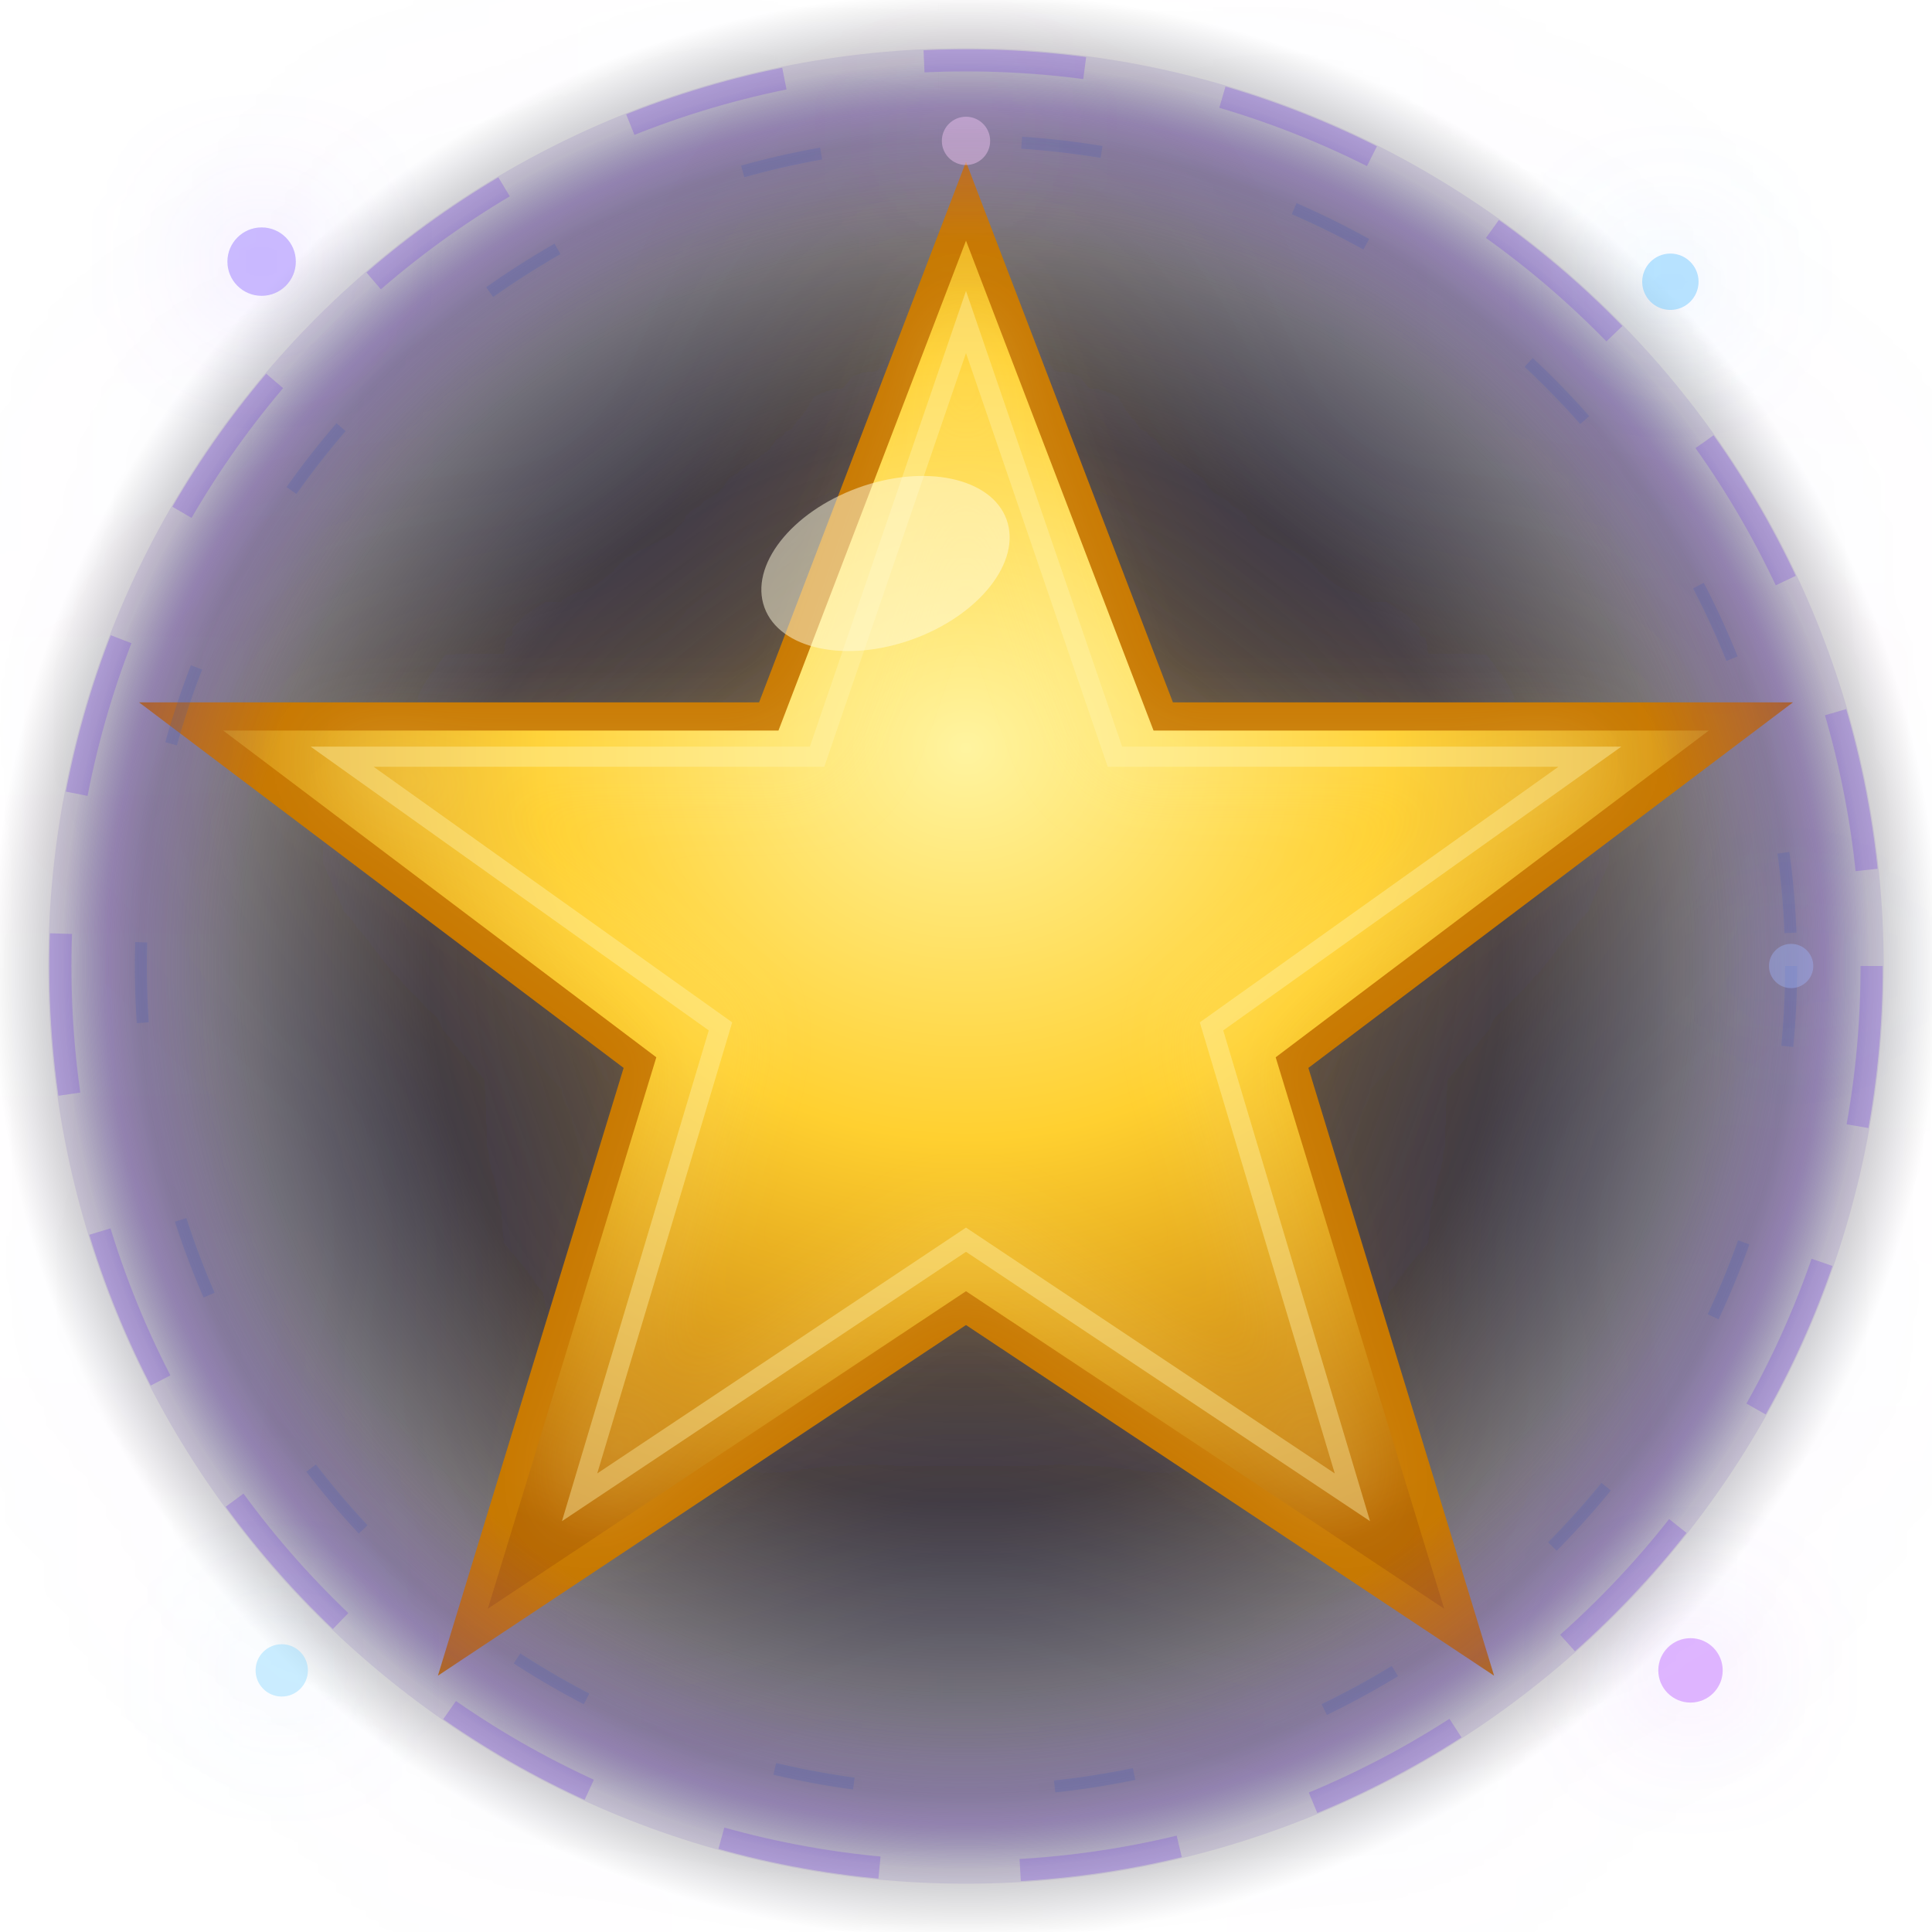
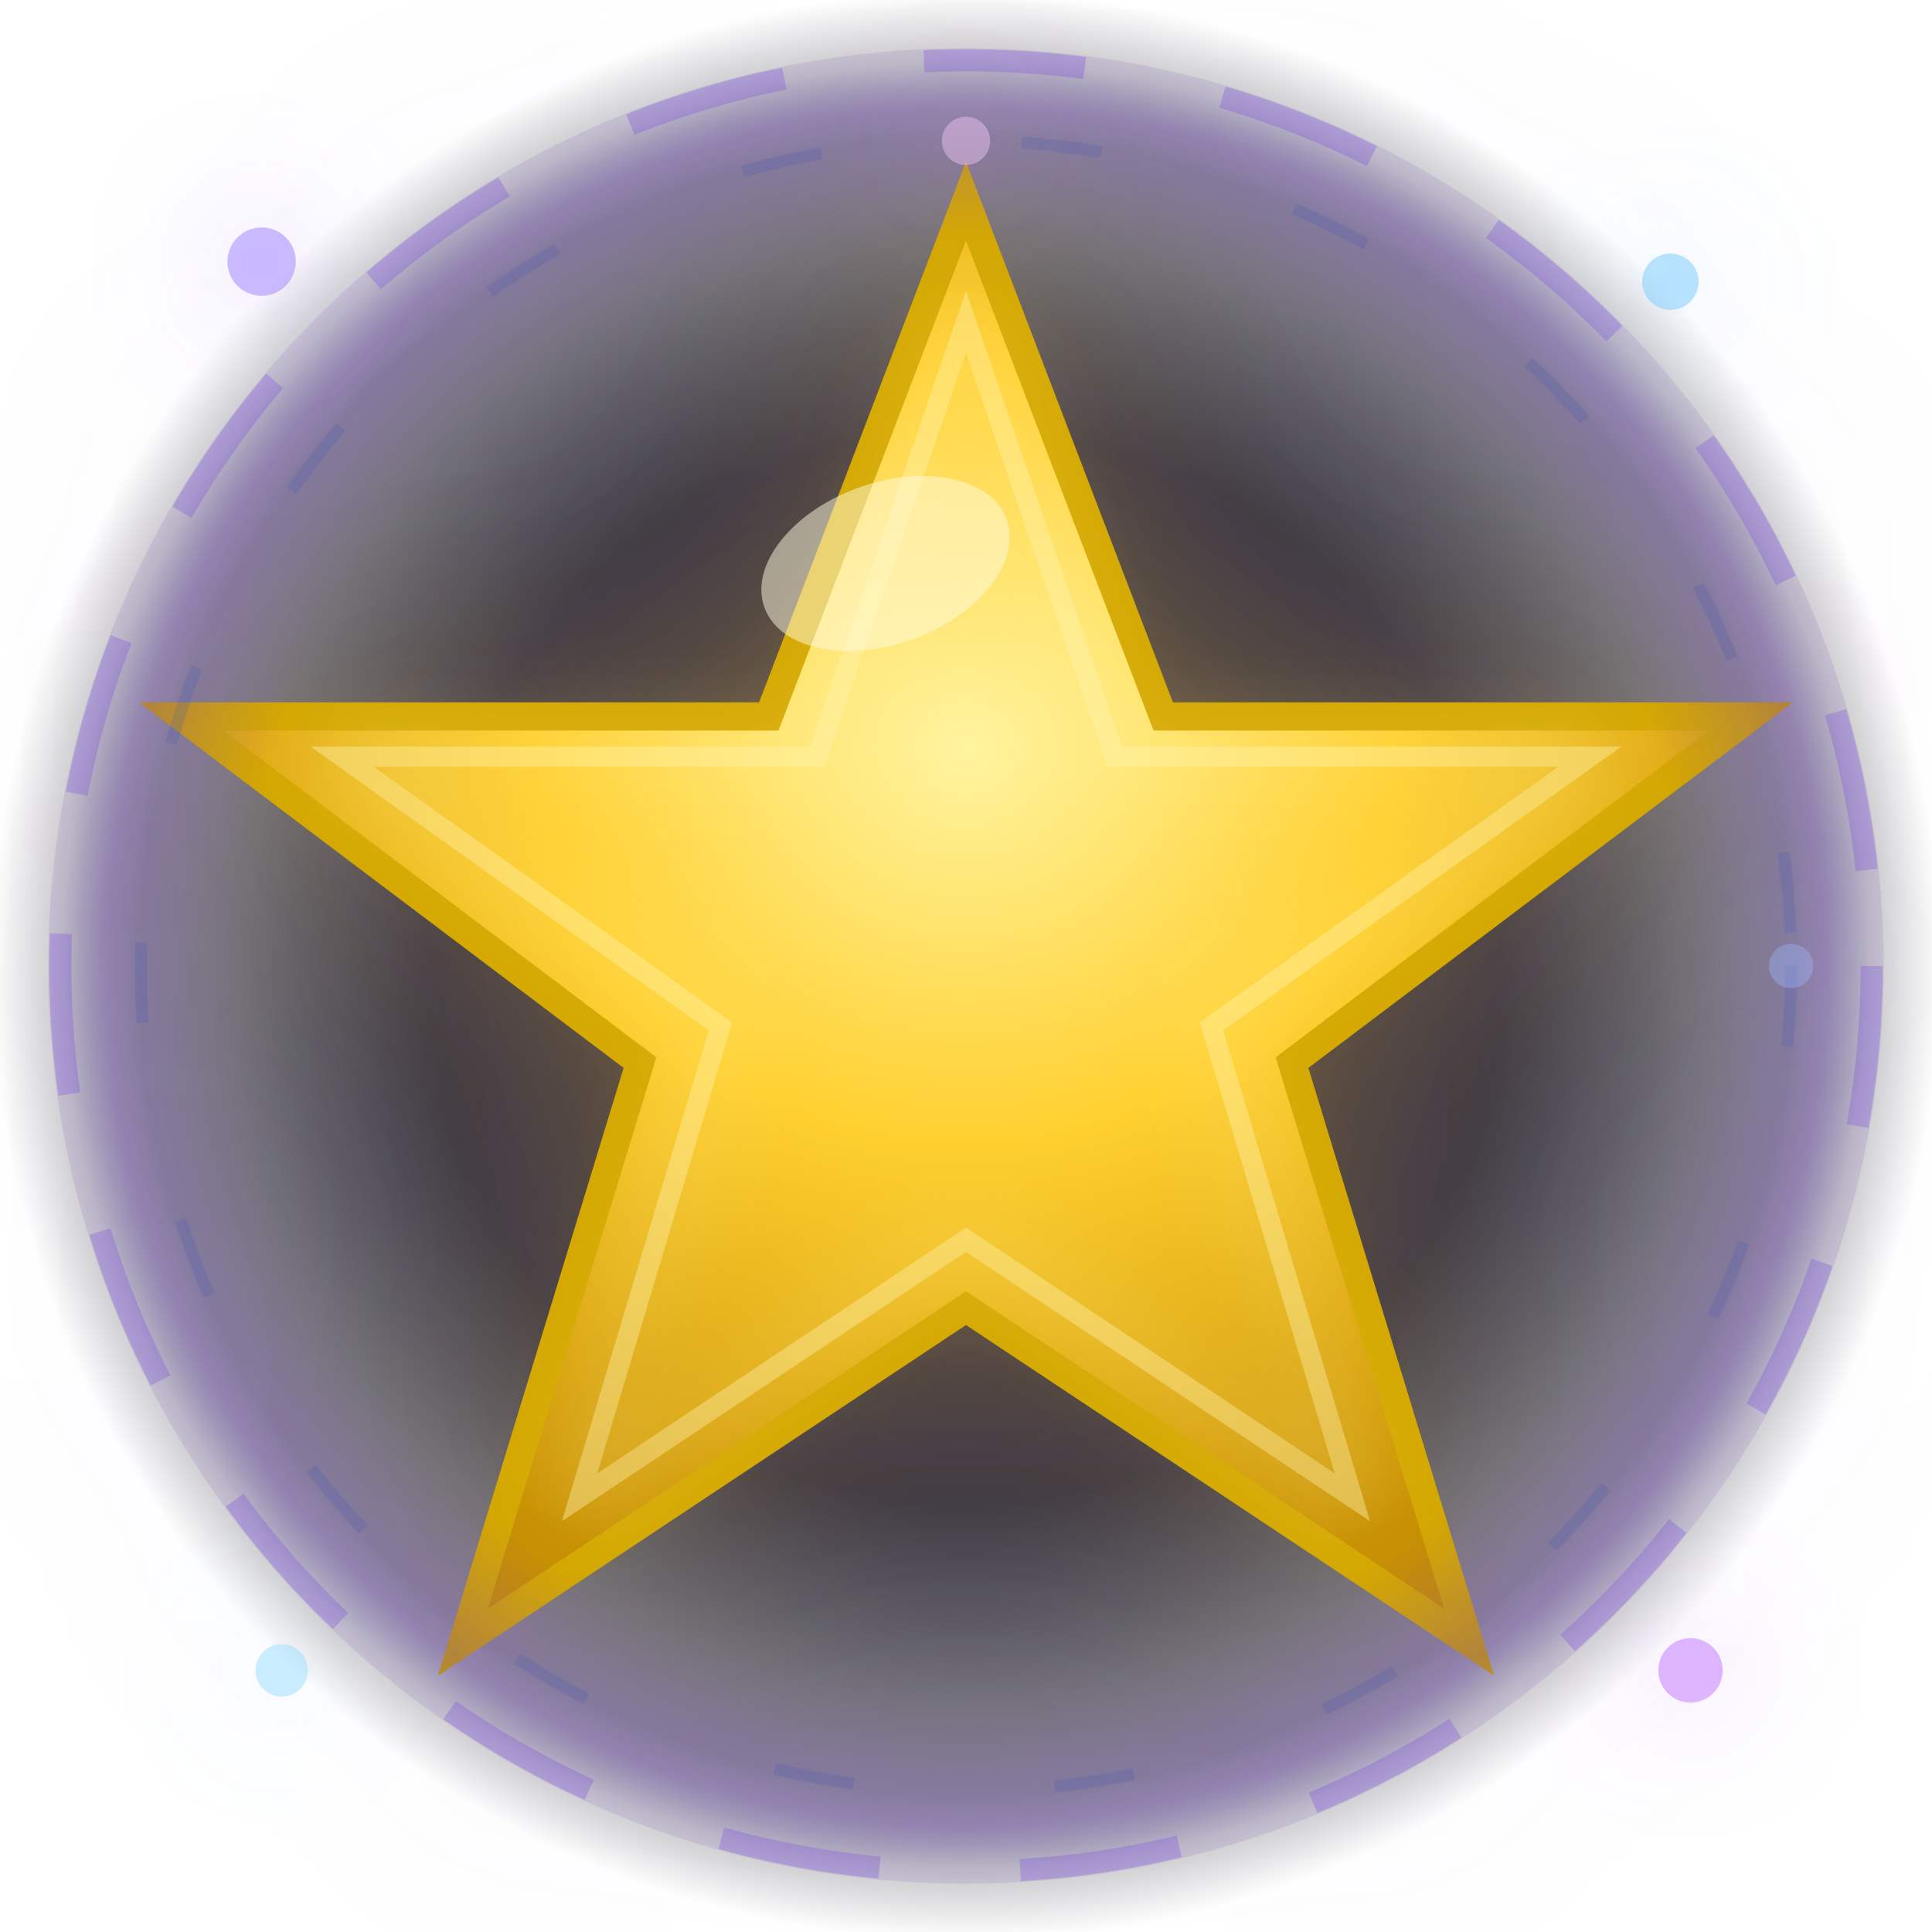
<svg xmlns="http://www.w3.org/2000/svg" viewBox="0 0 48 48">
  <defs>
    <radialGradient id="gld" cx="50%" cy="38%" r="60%">
      <stop offset="0%" stop-color="#FFF4A0" />
      <stop offset="45%" stop-color="#FFD030" />
-       <stop offset="100%" stop-color="#B86800" />
+       <stop offset="100%" stop-color="#C89000" />
    </radialGradient>
    <radialGradient id="glow" cx="50%" cy="50%" r="60%">
      <stop offset="0%" stop-color="#FFE060" stop-opacity="0.55" />
      <stop offset="100%" stop-color="#FF9900" stop-opacity="0.0" />
    </radialGradient>
    <filter id="outer">
      <feGaussianBlur stdDeviation="3.30" result="b" />
      <feMerge>
        <feMergeNode in="b" />
        <feMergeNode in="SourceGraphic" />
      </feMerge>
    </filter>
    <filter id="inner">
      <feGaussianBlur stdDeviation="1.00" result="b" />
      <feMerge>
        <feMergeNode in="b" />
        <feMergeNode in="SourceGraphic" />
      </feMerge>
    </filter>
    <radialGradient id="m_nbg" cx="50%" cy="50%" r="50%">
      <stop offset="0%" stop-color="#0C0720" stop-opacity="0.92" />
      <stop offset="55%" stop-color="#08041A" stop-opacity="0.80" />
      <stop offset="85%" stop-color="#05030E" stop-opacity="0.45" />
      <stop offset="100%" stop-color="#020108" stop-opacity="0.00" />
    </radialGradient>
    <radialGradient id="m_ring" cx="50%" cy="50%" r="50%">
      <stop offset="80%" stop-color="#7744CC" stop-opacity="0.00" />
      <stop offset="95%" stop-color="#6633BB" stop-opacity="0.30" />
      <stop offset="100%" stop-color="#4422AA" stop-opacity="0.10" />
    </radialGradient>
    <filter id="m_glow" x="-80%" y="-80%" width="260%" height="260%">
      <feGaussianBlur in="SourceGraphic" stdDeviation="2.8" result="blur" />
      <feMerge>
        <feMergeNode in="blur" />
        <feMergeNode in="SourceGraphic" />
      </feMerge>
    </filter>
    <filter id="m_spark" x="-200%" y="-200%" width="500%" height="500%">
      <feGaussianBlur in="SourceGraphic" stdDeviation="1.6" result="blur" />
      <feMerge>
        <feMergeNode in="blur" />
        <feMergeNode in="SourceGraphic" />
      </feMerge>
    </filter>
  </defs>
  <rect width="48" height="48" rx="6" fill="url(#m_nbg)" />
  <polygon points="24,4 28.9,17.8 43.5,17.8 32.1,26.4 36.5,40.8 24,32.5 11.5,40.8 15.9,26.4 4.5,17.8 19.1,17.8" fill="url(#glow)" filter="url(#outer)" />
-   <polygon points="24,5 28.9,17.8 43.5,17.8 32.1,26.4 36.5,40.8 24,32.5 11.5,40.8 15.9,26.4 4.5,17.8 19.1,17.8" fill="url(#gld)" stroke="#C87800" stroke-width="0.7" />
+   <polygon points="24,5 28.9,17.8 43.5,17.8 32.1,26.4 36.5,40.8 24,32.5 11.5,40.8 15.9,26.4 4.5,17.8 19.1,17.8" fill="url(#gld)" stroke="#D4A800" stroke-width="0.7" />
  <polygon points="24,8 27.7,18.8 39.5,18.8 30.1,25.5 33.6,37.2 24,30.8 14.4,37.2 17.9,25.5 8.5,18.8 20.3,18.8" fill="none" stroke="#FFF5B0" stroke-width="0.5" opacity="0.45" filter="url(#inner)" />
  <ellipse cx="22" cy="14" rx="3.2" ry="2.0" fill="#FFFBE0" opacity="0.50" transform="rotate(-20,22,14)" />
  <circle cx="24" cy="24" r="22.8" fill="url(#m_ring)" opacity="1.0" />
  <circle cx="24" cy="24" r="22.5" fill="none" stroke="#7744DD" stroke-width="0.55" stroke-dasharray="4 3.5" opacity="0.30" filter="url(#m_glow)" />
  <circle cx="24" cy="24" r="20.5" fill="none" stroke="#3355BB" stroke-width="0.30" opacity="0.18" stroke-dasharray="2 5" />
  <g filter="url(#m_spark)">
    <circle cx="6.5" cy="6.5" r="0.85" fill="#B09AFF" opacity="0.65" />
    <circle cx="41.5" cy="7.0" r="0.70" fill="#80CCFF" opacity="0.55" />
    <circle cx="42.0" cy="41.5" r="0.80" fill="#CC88FF" opacity="0.60" />
    <circle cx="7.0" cy="41.5" r="0.65" fill="#99DDFF" opacity="0.50" />
    <circle cx="24.0" cy="3.5" r="0.60" fill="#FFD0FF" opacity="0.40" />
    <circle cx="44.5" cy="24.0" r="0.55" fill="#A0B8FF" opacity="0.38" />
  </g>
</svg>
